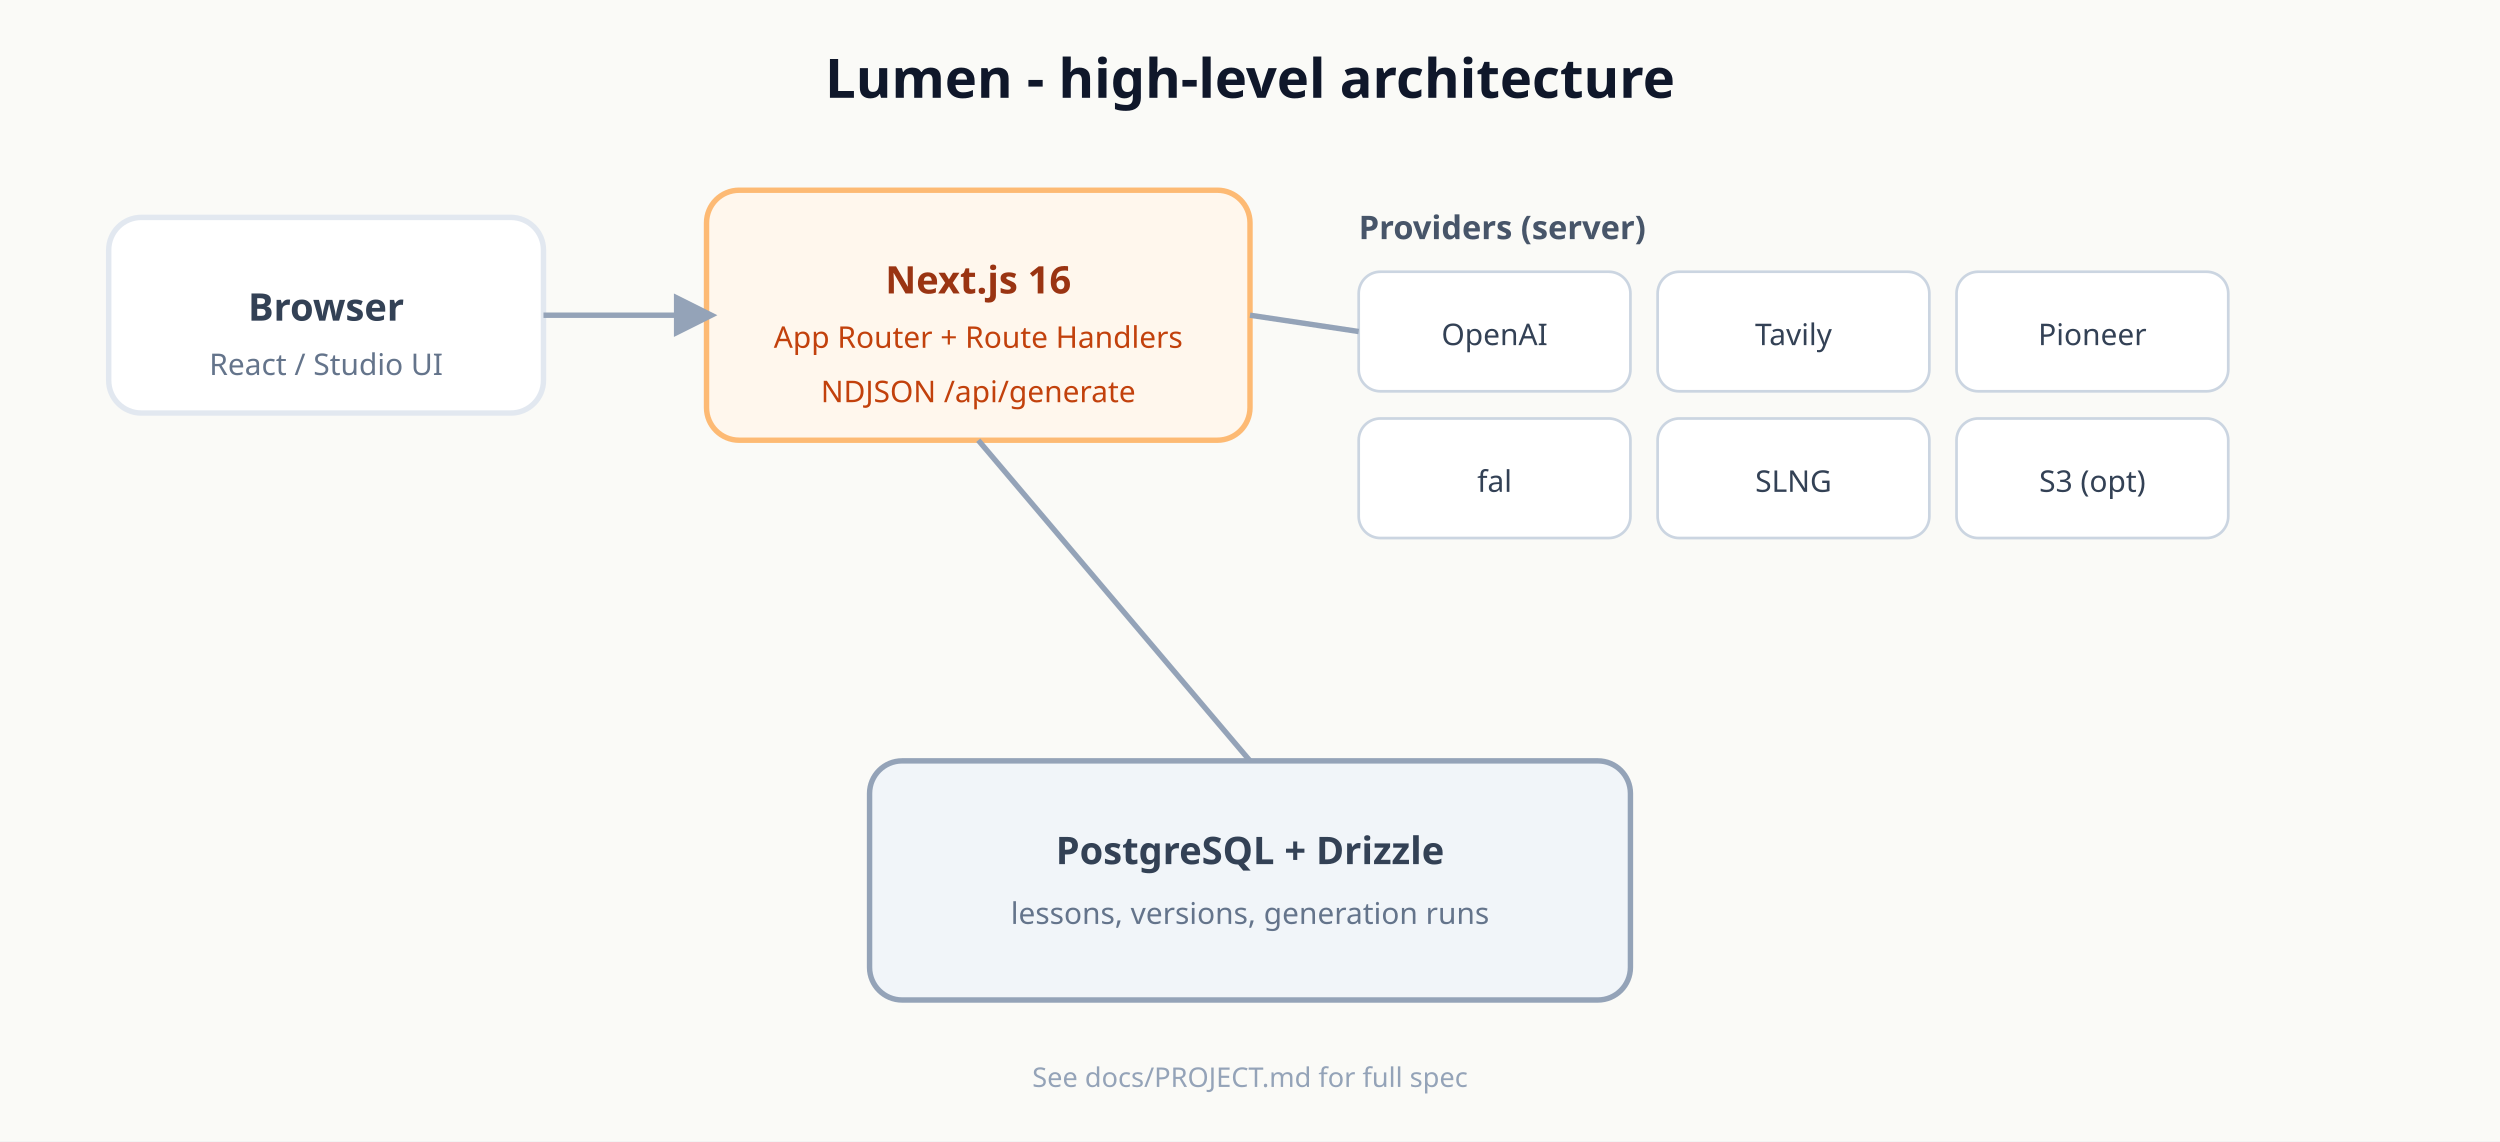
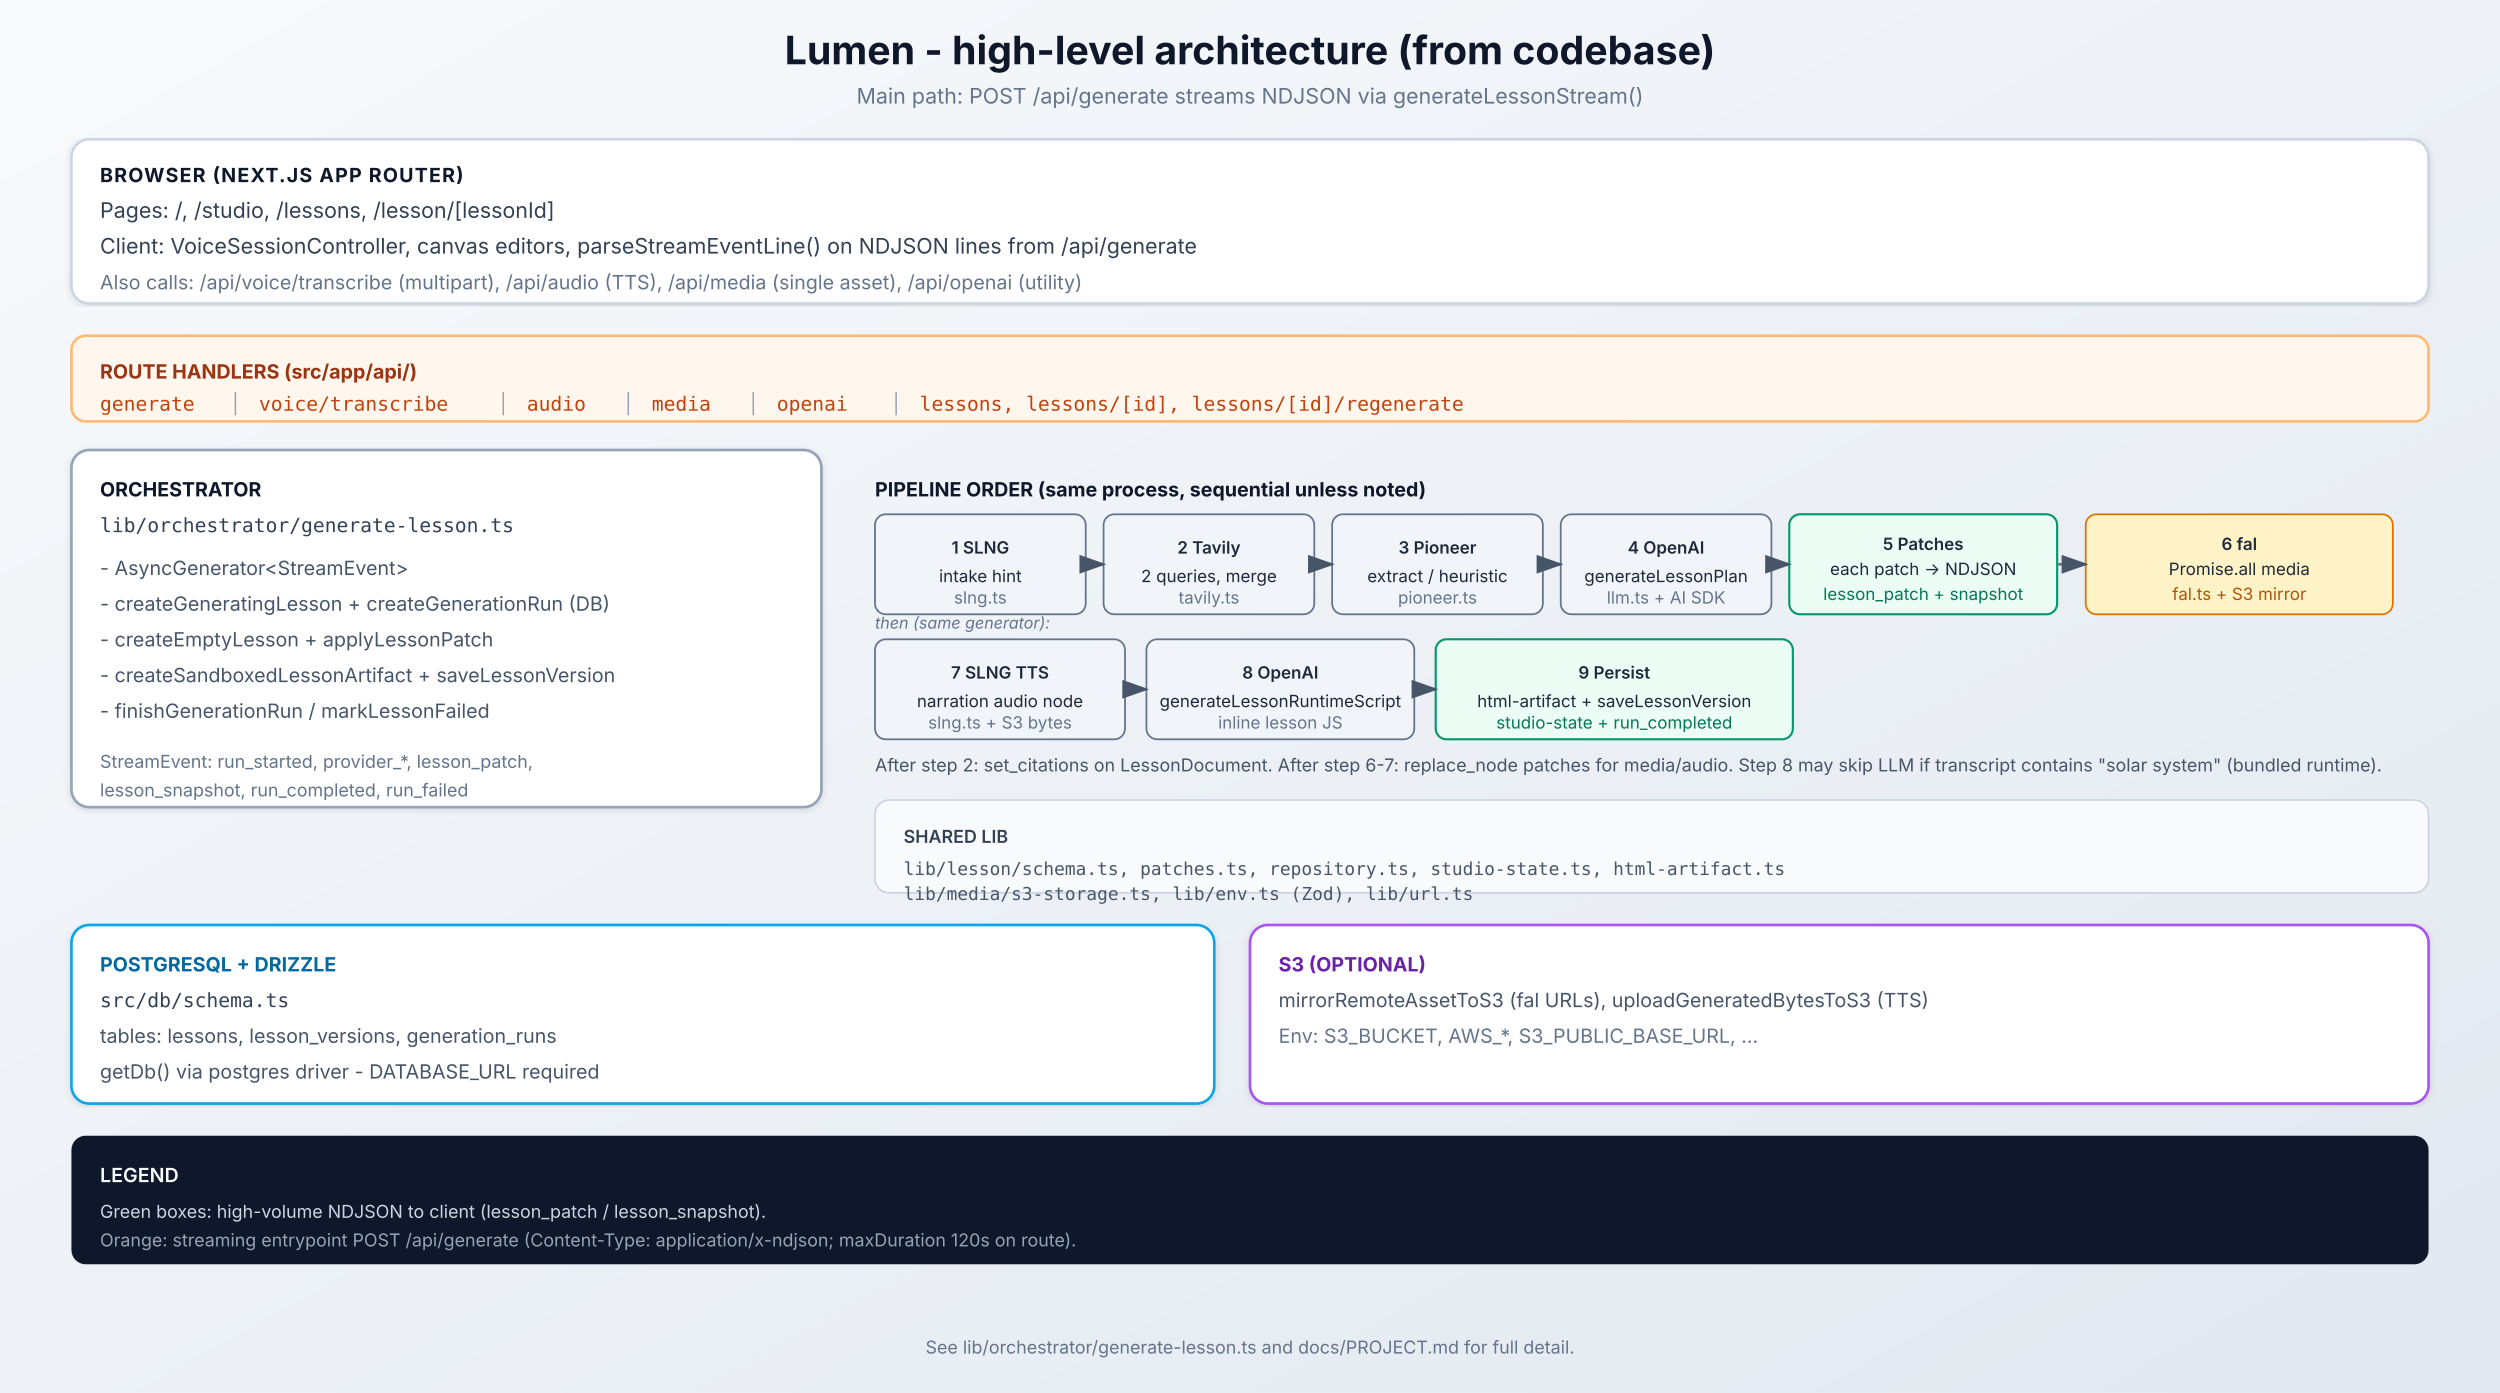
- <svg xmlns="http://www.w3.org/2000/svg" viewBox="0 0 920 420" role="img" aria-label="Lumen architecture">
+ <svg xmlns="http://www.w3.org/2000/svg" viewBox="0 0 1400 780" font-family="ui-sans-serif, system-ui, -apple-system, Segoe UI, sans-serif">
  <defs>
-     <marker id="arr" markerWidth="8" markerHeight="8" refX="6" refY="4" orient="auto">
-       <polygon points="0 0, 8 4, 0 8" fill="#94a3b8" />
+     <linearGradient id="bg" x1="0%" y1="0%" x2="100%" y2="100%">
+       <stop offset="0%" stop-color="#f8fafc" />
+       <stop offset="100%" stop-color="#e2e8f0" />
+     </linearGradient>
+     <marker id="arrow" markerWidth="10" markerHeight="7" refX="9" refY="3.5" orient="auto">
+       <polygon points="0 0, 10 3.5, 0 7" fill="#475569" />
    </marker>
+     <filter id="shadow" x="-2%" y="-2%" width="104%" height="104%">
+       <feDropShadow dx="0" dy="1" stdDeviation="2" flood-opacity="0.12" />
+     </filter>
  </defs>
-   <rect width="920" height="420" fill="#fafaf7" />
-   <text x="460" y="36" text-anchor="middle" font-family="system-ui,sans-serif" font-size="20" font-weight="700" fill="#0f172a">Lumen - high-level architecture</text>
-   <rect x="40" y="80" width="160" height="72" rx="12" fill="#fff" stroke="#e2e8f0" stroke-width="2" />
-   <text x="120" y="118" text-anchor="middle" font-family="system-ui,sans-serif" font-size="14" font-weight="600" fill="#334155">Browser</text>
-   <text x="120" y="138" text-anchor="middle" font-family="system-ui,sans-serif" font-size="11" fill="#64748b">React / Studio UI</text>
-   <rect x="260" y="70" width="200" height="92" rx="12" fill="#fff7ed" stroke="#fdba74" stroke-width="2" />
-   <text x="360" y="108" text-anchor="middle" font-family="system-ui,sans-serif" font-size="14" font-weight="600" fill="#9a3412">Next.js 16</text>
-   <text x="360" y="128" text-anchor="middle" font-family="system-ui,sans-serif" font-size="11" fill="#c2410c">App Router + Route Handlers</text>
-   <text x="360" y="148" text-anchor="middle" font-family="system-ui,sans-serif" font-size="11" fill="#c2410c">NDJSON /api/generate</text>
-   <path d="M200 116 L260 116" stroke="#94a3b8" stroke-width="2" marker-end="url(#arr)" />
-   <text x="500" y="88" font-family="system-ui,sans-serif" font-size="12" font-weight="600" fill="#475569">Providers (server)</text>
-   <rect x="500" y="100" width="100" height="44" rx="8" fill="#fff" stroke="#cbd5e1" />
-   <text x="550" y="127" text-anchor="middle" font-family="system-ui,sans-serif" font-size="11" fill="#334155">OpenAI</text>
-   <rect x="610" y="100" width="100" height="44" rx="8" fill="#fff" stroke="#cbd5e1" />
-   <text x="660" y="127" text-anchor="middle" font-family="system-ui,sans-serif" font-size="11" fill="#334155">Tavily</text>
-   <rect x="720" y="100" width="100" height="44" rx="8" fill="#fff" stroke="#cbd5e1" />
-   <text x="770" y="127" text-anchor="middle" font-family="system-ui,sans-serif" font-size="11" fill="#334155">Pioneer</text>
-   <rect x="500" y="154" width="100" height="44" rx="8" fill="#fff" stroke="#cbd5e1" />
-   <text x="550" y="181" text-anchor="middle" font-family="system-ui,sans-serif" font-size="11" fill="#334155">fal</text>
-   <rect x="610" y="154" width="100" height="44" rx="8" fill="#fff" stroke="#cbd5e1" />
-   <text x="660" y="181" text-anchor="middle" font-family="system-ui,sans-serif" font-size="11" fill="#334155">SLNG</text>
-   <rect x="720" y="154" width="100" height="44" rx="8" fill="#fff" stroke="#cbd5e1" />
-   <text x="770" y="181" text-anchor="middle" font-family="system-ui,sans-serif" font-size="11" fill="#334155">S3 (opt)</text>
-   <path d="M460 116 L500 122" stroke="#94a3b8" stroke-width="2" />
-   <rect x="320" y="280" width="280" height="88" rx="12" fill="#f1f5f9" stroke="#94a3b8" stroke-width="2" />
-   <text x="460" y="318" text-anchor="middle" font-family="system-ui,sans-serif" font-size="14" font-weight="600" fill="#334155">PostgreSQL + Drizzle</text>
-   <text x="460" y="340" text-anchor="middle" font-family="system-ui,sans-serif" font-size="11" fill="#64748b">lessons, versions, generation runs</text>
-   <path d="M360 162 L460 280" stroke="#94a3b8" stroke-width="2" fill="none" />
-   <text x="460" y="400" text-anchor="middle" font-family="system-ui,sans-serif" font-size="10" fill="#94a3b8">See docs/PROJECT.md for full spec</text>
+   <rect width="1400" height="780" fill="url(#bg)" />
+   <text x="700" y="36" text-anchor="middle" font-size="22" font-weight="700" fill="#0f172a">Lumen - high-level architecture (from codebase)</text>
+   <text x="700" y="58" text-anchor="middle" font-size="12" fill="#64748b">Main path: POST /api/generate streams NDJSON via generateLessonStream()</text>
+   <rect x="40" y="78" width="1320" height="92" rx="10" fill="#ffffff" stroke="#cbd5e1" stroke-width="1.5" filter="url(#shadow)" />
+   <text x="56" y="102" font-size="11" font-weight="700" fill="#0f172a" letter-spacing="0.06em">BROWSER (NEXT.JS APP ROUTER)</text>
+   <text x="56" y="122" font-size="12" fill="#334155">Pages: /, /studio, /lessons, /lesson/[lessonId]</text>
+   <text x="56" y="142" font-size="12" fill="#334155">Client: VoiceSessionController, canvas editors, parseStreamEventLine() on NDJSON lines from /api/generate</text>
+   <text x="56" y="162" font-size="11" fill="#64748b">Also calls: /api/voice/transcribe (multipart), /api/audio (TTS), /api/media (single asset), /api/openai (utility)</text>
+   <rect x="40" y="188" width="1320" height="48" rx="8" fill="#fff7ed" stroke="#fdba74" stroke-width="1.5" />
+   <text x="56" y="212" font-size="11" font-weight="700" fill="#9a3412">ROUTE HANDLERS (src/app/api/)</text>
+   <text x="56" y="230" font-size="11" fill="#c2410c" font-family="ui-monospace, SFMono-Regular, Menlo, monospace">generate</text>
+   <text x="130" y="230" font-size="11" fill="#94a3b8">|</text>
+   <text x="145" y="230" font-size="11" fill="#c2410c" font-family="ui-monospace, Menlo, monospace">voice/transcribe</text>
+   <text x="280" y="230" font-size="11" fill="#94a3b8">|</text>
+   <text x="295" y="230" font-size="11" fill="#c2410c" font-family="ui-monospace, Menlo, monospace">audio</text>
+   <text x="350" y="230" font-size="11" fill="#94a3b8">|</text>
+   <text x="365" y="230" font-size="11" fill="#c2410c" font-family="ui-monospace, Menlo, monospace">media</text>
+   <text x="420" y="230" font-size="11" fill="#94a3b8">|</text>
+   <text x="435" y="230" font-size="11" fill="#c2410c" font-family="ui-monospace, Menlo, monospace">openai</text>
+   <text x="500" y="230" font-size="11" fill="#94a3b8">|</text>
+   <text x="515" y="230" font-size="11" fill="#c2410c" font-family="ui-monospace, Menlo, monospace">lessons, lessons/[id], lessons/[id]/regenerate</text>
+   <rect x="40" y="252" width="420" height="200" rx="10" fill="#ffffff" stroke="#94a3b8" stroke-width="1.5" filter="url(#shadow)" />
+   <text x="56" y="278" font-size="11" font-weight="700" fill="#0f172a">ORCHESTRATOR</text>
+   <text x="56" y="298" font-size="11" fill="#334155" font-family="ui-monospace, Menlo, monospace">lib/orchestrator/generate-lesson.ts</text>
+   <text x="56" y="322" font-size="11" fill="#475569">- AsyncGenerator&lt;StreamEvent&gt;</text>
+   <text x="56" y="342" font-size="11" fill="#475569">- createGeneratingLesson + createGenerationRun (DB)</text>
+   <text x="56" y="362" font-size="11" fill="#475569">- createEmptyLesson + applyLessonPatch</text>
+   <text x="56" y="382" font-size="11" fill="#475569">- createSandboxedLessonArtifact + saveLessonVersion</text>
+   <text x="56" y="402" font-size="11" fill="#475569">- finishGenerationRun / markLessonFailed</text>
+   <text x="56" y="430" font-size="10" fill="#64748b">StreamEvent: run_started, provider_*, lesson_patch,</text>
+   <text x="56" y="446" font-size="10" fill="#64748b">lesson_snapshot, run_completed, run_failed</text>
+   <text x="490" y="278" font-size="11" font-weight="700" fill="#0f172a">PIPELINE ORDER (same process, sequential unless noted)</text>
+   <g font-size="9.5" fill="#1e293b">
+     <rect x="490" y="288" width="118" height="56" rx="6" fill="#f1f5f9" stroke="#64748b" stroke-width="1" />
+     <text x="549" y="310" text-anchor="middle" font-weight="600">1 SLNG</text>
+     <text x="549" y="326" text-anchor="middle">intake hint</text>
+     <text x="549" y="338" text-anchor="middle" fill="#64748b">slng.ts</text>
+     <rect x="618" y="288" width="118" height="56" rx="6" fill="#f1f5f9" stroke="#64748b" stroke-width="1" />
+     <text x="677" y="310" text-anchor="middle" font-weight="600">2 Tavily</text>
+     <text x="677" y="326" text-anchor="middle">2 queries, merge</text>
+     <text x="677" y="338" text-anchor="middle" fill="#64748b">tavily.ts</text>
+     <rect x="746" y="288" width="118" height="56" rx="6" fill="#f1f5f9" stroke="#64748b" stroke-width="1" />
+     <text x="805" y="310" text-anchor="middle" font-weight="600">3 Pioneer</text>
+     <text x="805" y="326" text-anchor="middle">extract / heuristic</text>
+     <text x="805" y="338" text-anchor="middle" fill="#64748b">pioneer.ts</text>
+     <rect x="874" y="288" width="118" height="56" rx="6" fill="#f1f5f9" stroke="#64748b" stroke-width="1" />
+     <text x="933" y="310" text-anchor="middle" font-weight="600">4 OpenAI</text>
+     <text x="933" y="326" text-anchor="middle">generateLessonPlan</text>
+     <text x="933" y="338" text-anchor="middle" fill="#64748b">llm.ts + AI SDK</text>
+     <rect x="1002" y="288" width="150" height="56" rx="6" fill="#ecfdf5" stroke="#059669" stroke-width="1.2" />
+     <text x="1077" y="308" text-anchor="middle" font-weight="600">5 Patches</text>
+     <text x="1077" y="322" text-anchor="middle">each patch -&gt; NDJSON</text>
+     <text x="1077" y="336" text-anchor="middle" fill="#047857">lesson_patch + snapshot</text>
+     <rect x="1168" y="288" width="172" height="56" rx="6" fill="#fef3c7" stroke="#d97706" stroke-width="1" />
+     <text x="1254" y="308" text-anchor="middle" font-weight="600">6 fal</text>
+     <text x="1254" y="322" text-anchor="middle">Promise.all media</text>
+     <text x="1254" y="336" text-anchor="middle" fill="#b45309">fal.ts + S3 mirror</text>
+   </g>
+   <path d="M608 316 L618 316" stroke="#64748b" stroke-width="1.5" marker-end="url(#arrow)" />
+   <path d="M736 316 L746 316" stroke="#64748b" stroke-width="1.5" marker-end="url(#arrow)" />
+   <path d="M864 316 L874 316" stroke="#64748b" stroke-width="1.5" marker-end="url(#arrow)" />
+   <path d="M992 316 L1002 316" stroke="#64748b" stroke-width="1.5" marker-end="url(#arrow)" />
+   <path d="M1152 316 L1168 316" stroke="#64748b" stroke-width="1.5" marker-end="url(#arrow)" />
+   <text x="490" y="352" font-size="9" fill="#64748b" font-style="italic">then (same generator):</text>
+   <g font-size="9.5" fill="#1e293b">
+     <rect x="490" y="358" width="140" height="56" rx="6" fill="#f1f5f9" stroke="#64748b" stroke-width="1" />
+     <text x="560" y="380" text-anchor="middle" font-weight="600">7 SLNG TTS</text>
+     <text x="560" y="396" text-anchor="middle">narration audio node</text>
+     <text x="560" y="408" text-anchor="middle" fill="#64748b">slng.ts + S3 bytes</text>
+     <rect x="642" y="358" width="150" height="56" rx="6" fill="#f1f5f9" stroke="#64748b" stroke-width="1" />
+     <text x="717" y="380" text-anchor="middle" font-weight="600">8 OpenAI</text>
+     <text x="717" y="396" text-anchor="middle">generateLessonRuntimeScript</text>
+     <text x="717" y="408" text-anchor="middle" fill="#64748b">inline lesson JS</text>
+     <rect x="804" y="358" width="200" height="56" rx="6" fill="#ecfdf5" stroke="#059669" stroke-width="1.2" />
+     <text x="904" y="380" text-anchor="middle" font-weight="600">9 Persist</text>
+     <text x="904" y="396" text-anchor="middle">html-artifact + saveLessonVersion</text>
+     <text x="904" y="408" text-anchor="middle" fill="#047857">studio-state + run_completed</text>
+   </g>
+   <path d="M630 386 L642 386" stroke="#64748b" stroke-width="1.5" marker-end="url(#arrow)" />
+   <path d="M792 386 L804 386" stroke="#64748b" stroke-width="1.5" marker-end="url(#arrow)" />
+   <text x="490" y="432" font-size="10" fill="#475569">After step 2: set_citations on LessonDocument. After step 6-7: replace_node patches for media/audio. Step 8 may skip LLM if transcript contains "solar system" (bundled runtime).</text>
+   <rect x="490" y="448" width="870" height="52" rx="8" fill="#f8fafc" stroke="#cbd5e1" stroke-width="1" />
+   <text x="506" y="472" font-size="10" font-weight="600" fill="#334155">SHARED LIB</text>
+   <text x="506" y="490" font-size="10" fill="#475569" font-family="ui-monospace, Menlo, monospace">lib/lesson/schema.ts, patches.ts, repository.ts, studio-state.ts, html-artifact.ts</text>
+   <text x="506" y="504" font-size="10" fill="#475569" font-family="ui-monospace, Menlo, monospace">lib/media/s3-storage.ts, lib/env.ts (Zod), lib/url.ts</text>
+   <rect x="40" y="518" width="640" height="100" rx="10" fill="#ffffff" stroke="#0ea5e9" stroke-width="1.5" filter="url(#shadow)" />
+   <text x="56" y="544" font-size="11" font-weight="700" fill="#0369a1">POSTGRESQL + DRIZZLE</text>
+   <text x="56" y="564" font-size="11" fill="#334155" font-family="ui-monospace, Menlo, monospace">src/db/schema.ts</text>
+   <text x="56" y="584" font-size="11" fill="#475569">tables: lessons, lesson_versions, generation_runs</text>
+   <text x="56" y="604" font-size="11" fill="#475569">getDb() via postgres driver - DATABASE_URL required</text>
+   <rect x="700" y="518" width="660" height="100" rx="10" fill="#ffffff" stroke="#a855f7" stroke-width="1.5" filter="url(#shadow)" />
+   <text x="716" y="544" font-size="11" font-weight="700" fill="#6b21a8">S3 (OPTIONAL)</text>
+   <text x="716" y="564" font-size="11" fill="#475569">mirrorRemoteAssetToS3 (fal URLs), uploadGeneratedBytesToS3 (TTS)</text>
+   <text x="716" y="584" font-size="11" fill="#64748b">Env: S3_BUCKET, AWS_*, S3_PUBLIC_BASE_URL, ...</text>
+   <rect x="40" y="636" width="1320" height="72" rx="8" fill="#0f172a" />
+   <text x="56" y="662" font-size="11" font-weight="600" fill="#f8fafc">LEGEND</text>
+   <text x="56" y="682" font-size="10" fill="#cbd5e1">Green boxes: high-volume NDJSON to client (lesson_patch / lesson_snapshot).</text>
+   <text x="56" y="698" font-size="10" fill="#94a3b8">Orange: streaming entrypoint POST /api/generate (Content-Type: application/x-ndjson; maxDuration 120s on route).</text>
+   <text x="700" y="758" text-anchor="middle" font-size="10" fill="#64748b">See lib/orchestrator/generate-lesson.ts and docs/PROJECT.md for full detail.</text>
</svg>
